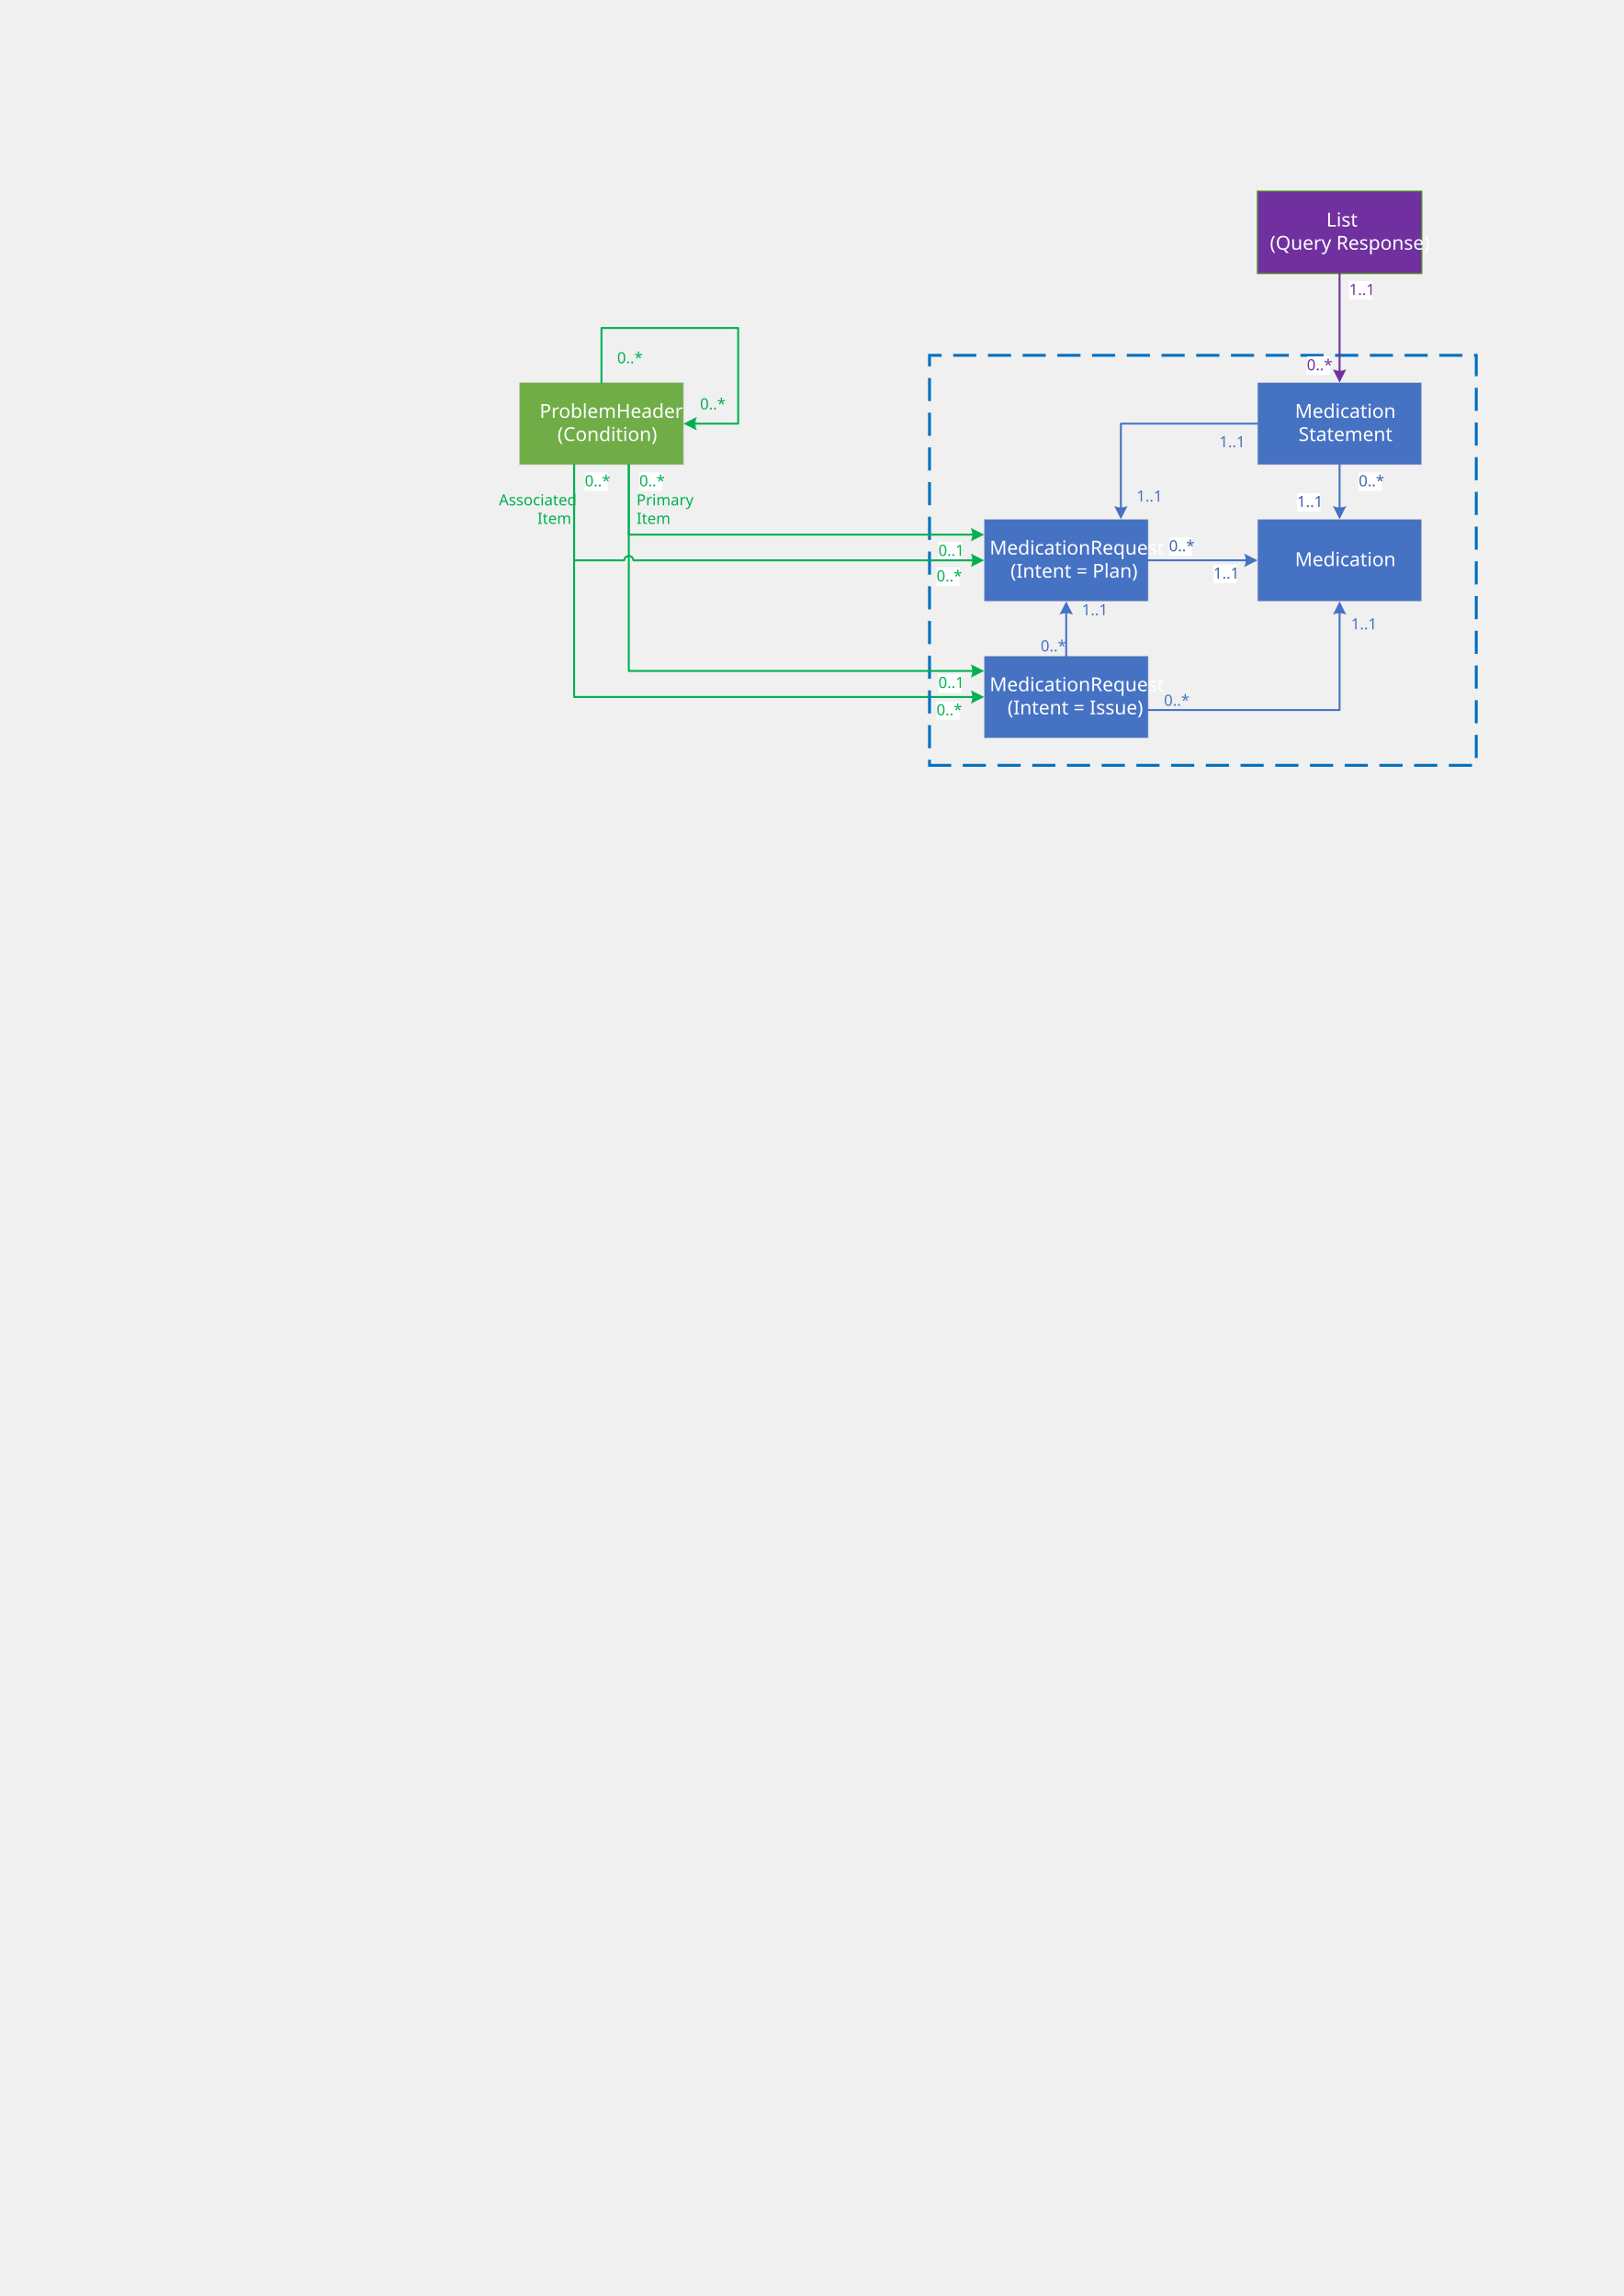
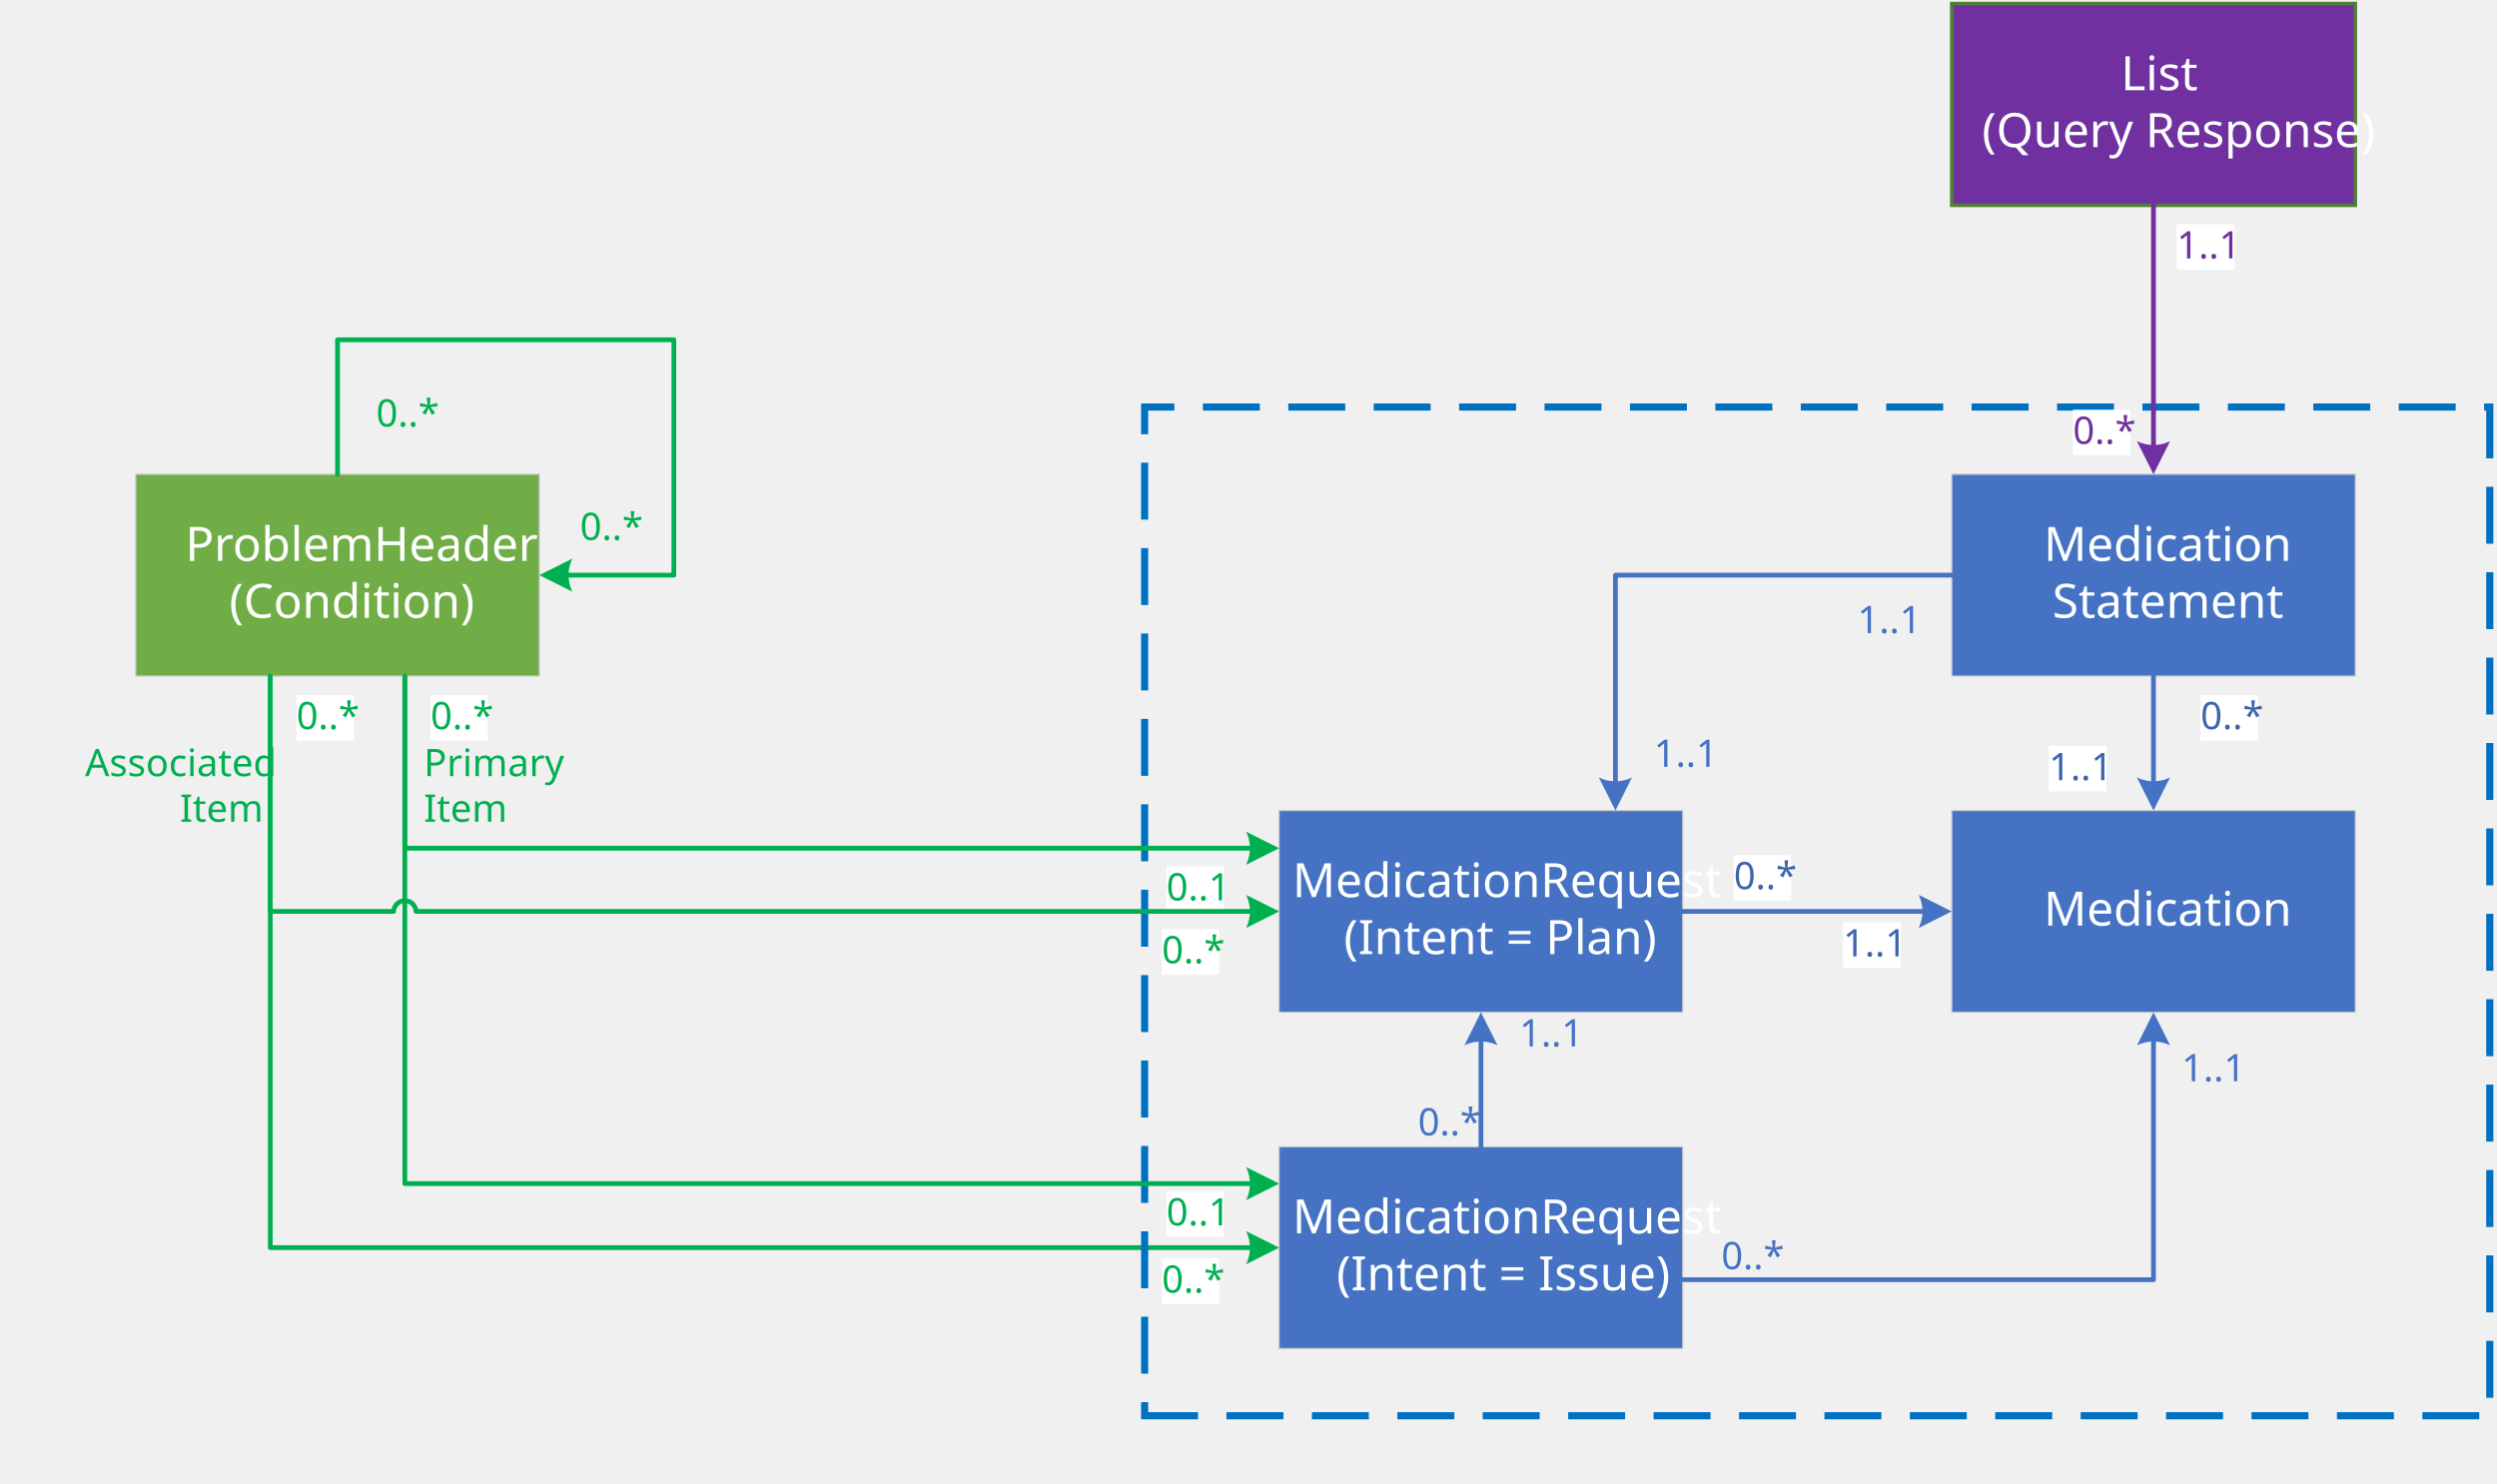
- <svg xmlns="http://www.w3.org/2000/svg" xmlns:xlink="http://www.w3.org/1999/xlink" width="11.693in" height="16.535in" viewBox="0 0 841.89 1190.55" xml:space="preserve" color-interpolation-filters="sRGB" class="st22">
+ <svg xmlns="http://www.w3.org/2000/svg" xmlns:xlink="http://www.w3.org/1999/xlink" width="7.308in" height="4.341in" viewBox="0 0 526.159 312.561" xml:space="preserve" color-interpolation-filters="sRGB" class="st21">
  <style type="text/css">
	
		.st1 {fill:#4672c4;stroke:#c8c8c8;stroke-width:0.25}
		.st2 {fill:#feffff;font-family:Calibri;font-size:0.833em}
		.st3 {font-size:1em}
		.st4 {fill:#4672c4;font-family:Calibri;font-size:0.667em}
		.st5 {marker-end:url(#mrkr5-23);stroke:#4672c4;stroke-linecap:round;stroke-linejoin:round;stroke-width:1}
		.st6 {fill:#4672c4;fill-opacity:1;stroke:#4672c4;stroke-opacity:1;stroke-width:0.284}
		.st7 {marker-start:url(#mrkr5-37);stroke:#4672c4;stroke-linecap:round;stroke-linejoin:round;stroke-width:1}
		.st8 {fill:#ffffff;stroke:none;stroke-linecap:butt;stroke-width:7.2}
		.st9 {fill:#3d64ac;font-family:Calibri;font-size:0.667em}
- 		.st10 {fill:#ffffff;stroke:none;stroke-linecap:butt}
- 		.st11 {fill:#70ad47;stroke:#c8c8c8;stroke-width:0.25}
- 		.st12 {fill:#00b050;font-family:Calibri;font-size:0.667em}
- 		.st13 {marker-start:url(#mrkr5-73);stroke:#00b050;stroke-linecap:round;stroke-linejoin:round;stroke-width:1}
- 		.st14 {fill:#00b050;fill-opacity:1;stroke:#00b050;stroke-opacity:1;stroke-width:0.284}
- 		.st15 {marker-end:url(#mrkr5-84);stroke:#00b050;stroke-linecap:round;stroke-linejoin:round;stroke-width:1}
- 		.st16 {fill:none;stroke:#0070c0;stroke-dasharray:10.5,7.5;stroke-width:1.5}
- 		.st17 {fill:none;stroke:none;stroke-width:0.25}
- 		.st18 {fill:#7030a0;stroke:#507e32;stroke-width:0.75}
- 		.st19 {fill:#7030a0;font-family:Calibri;font-size:0.667em}
- 		.st20 {marker-end:url(#mrkr5-132);stroke:#7030a0;stroke-linecap:round;stroke-linejoin:round;stroke-width:1}
- 		.st21 {fill:#7030a0;fill-opacity:1;stroke:#7030a0;stroke-opacity:1;stroke-width:0.284}
- 		.st22 {fill:none;fill-rule:evenodd;font-size:12px;overflow:visible;stroke-linecap:square;stroke-miterlimit:3}
+ 		.st10 {fill:#70ad47;stroke:#c8c8c8;stroke-width:0.25}
+ 		.st11 {fill:#00b050;font-family:Calibri;font-size:0.667em}
+ 		.st12 {marker-start:url(#mrkr5-73);stroke:#00b050;stroke-linecap:round;stroke-linejoin:round;stroke-width:1}
+ 		.st13 {fill:#00b050;fill-opacity:1;stroke:#00b050;stroke-opacity:1;stroke-width:0.284}
+ 		.st14 {marker-end:url(#mrkr5-84);stroke:#00b050;stroke-linecap:round;stroke-linejoin:round;stroke-width:1}
+ 		.st15 {fill:none;stroke:#0070c0;stroke-dasharray:10.5,7.5;stroke-width:1.5}
+ 		.st16 {fill:none;stroke:none;stroke-width:0.25}
+ 		.st17 {fill:#7030a0;stroke:#507e32;stroke-width:0.75}
+ 		.st18 {fill:#7030a0;font-family:Calibri;font-size:0.667em}
+ 		.st19 {marker-end:url(#mrkr5-132);stroke:#7030a0;stroke-linecap:round;stroke-linejoin:round;stroke-width:1}
+ 		.st20 {fill:#7030a0;fill-opacity:1;stroke:#7030a0;stroke-opacity:1;stroke-width:0.284}
+ 		.st21 {fill:none;fill-rule:evenodd;font-size:12px;overflow:visible;stroke-linecap:square;stroke-miterlimit:3}
	
	</style>
  <defs id="Markers">
    <g id="lend5">
      <path d="M 2 1 L 0 0 L 1.981 -0.993 C 1.672 -0.365 1.673 0.373 1.985 1 " style="stroke:none" />
    </g>
    <marker id="mrkr5-23" class="st6" refX="-6.16" orient="auto" markerUnits="strokeWidth" overflow="visible">
      <use xlink:href="#lend5" transform="scale(-3.52,-3.52) " />
    </marker>
    <marker id="mrkr5-37" class="st6" refX="5.8" orient="auto" markerUnits="strokeWidth" overflow="visible">
      <use xlink:href="#lend5" transform="scale(3.52) " />
    </marker>
-     <marker id="mrkr5-73" class="st14" refX="5.8" orient="auto" markerUnits="strokeWidth" overflow="visible">
+     <marker id="mrkr5-73" class="st13" refX="5.8" orient="auto" markerUnits="strokeWidth" overflow="visible">
      <use xlink:href="#lend5" transform="scale(3.52) " />
    </marker>
-     <marker id="mrkr5-84" class="st14" refX="-6.16" orient="auto" markerUnits="strokeWidth" overflow="visible">
+     <marker id="mrkr5-84" class="st13" refX="-6.16" orient="auto" markerUnits="strokeWidth" overflow="visible">
      <use xlink:href="#lend5" transform="scale(-3.52,-3.52) " />
    </marker>
-     <marker id="mrkr5-132" class="st21" refX="-6.16" orient="auto" markerUnits="strokeWidth" overflow="visible">
+     <marker id="mrkr5-132" class="st20" refX="-6.16" orient="auto" markerUnits="strokeWidth" overflow="visible">
      <use xlink:href="#lend5" transform="scale(-3.52,-3.52) " />
    </marker>
  </defs>
  <g>
-     <g id="shape1083-1" transform="translate(651.968,-949.606)">
-       <rect x="0" y="1148.03" width="85.039" height="42.52" class="st1" />
-       <text x="19.39" y="1166.29" class="st2">Medication <tspan x="21.21" dy="1.2em" class="st3">Statement</tspan>
-       </text>
-     </g>
-     <g id="shape1084-5" transform="translate(510.236,-878.74)">
-       <rect x="0" y="1148.03" width="85.039" height="42.52" class="st1" />
-       <text x="2.81" y="1166.29" class="st2">MedicationRequest <tspan x="13.63" dy="1.2em" class="st3">(Intent = Plan)</tspan>
-       </text>
-     </g>
-     <g id="shape1085-9" transform="translate(510.236,-807.874)">
-       <rect x="0" y="1148.03" width="85.039" height="42.52" class="st1" />
-       <text x="2.81" y="1166.29" class="st2">MedicationRequest <tspan x="12.1" dy="1.2em" class="st3">(Intent = Issue)</tspan>
-       </text>
-     </g>
-     <g id="group1086-13" transform="translate(651.968,-970.866)">
+     <g id="shape1083-1" transform="translate(411.274,-170.079)">
+       <rect x="0" y="270.041" width="85.039" height="42.52" class="st1" />
+       <text x="19.39" y="288.3" class="st2">Medication <tspan x="21.21" dy="1.2em" class="st3">Statement</tspan>
+       </text>
+     </g>
+     <g id="shape1084-5" transform="translate(269.541,-99.2126)">
+       <rect x="0" y="270.041" width="85.039" height="42.52" class="st1" />
+       <text x="2.81" y="288.3" class="st2">MedicationRequest <tspan x="13.63" dy="1.2em" class="st3">(Intent = Plan)</tspan>
+       </text>
+     </g>
+     <g id="shape1085-9" transform="translate(269.541,-28.3465)">
+       <rect x="0" y="270.041" width="85.039" height="42.52" class="st1" />
+       <text x="2.81" y="288.3" class="st2">MedicationRequest <tspan x="12.1" dy="1.2em" class="st3">(Intent = Issue)</tspan>
+       </text>
+     </g>
+     <g id="group1086-13" transform="translate(411.274,-191.339)">
      <g id="shape1087-14" transform="translate(-20.779,14.6146)">
-         <text x="0.91" y="1188.15" class="st4">1..1</text>
+         <text x="0.91" y="310.16" class="st4">1..1</text>
      </g>
      <g id="shape1088-16" transform="translate(-63.6734,42.7882)">
-         <text x="0.91" y="1188.15" class="st4">1..1</text>
+         <text x="0.91" y="310.16" class="st4">1..1</text>
      </g>
      <g id="shape1086-18">
-         <path d="M0 1190.55 L-70.87 1190.55 L-70.87 1234" class="st5" />
-       </g>
-     </g>
-     <g id="shape1089-24" transform="translate(651.968,-878.74)">
-       <rect x="0" y="1148.03" width="85.039" height="42.52" class="st1" />
-       <text x="19.39" y="1172.29" class="st2">Medication</text>
-     </g>
-     <g id="group1090-27" transform="translate(694.488,-878.74)">
+         <path d="M0 312.56 L-70.87 312.56 L-70.87 356.01" class="st5" />
+       </g>
+     </g>
+     <g id="shape1089-24" transform="translate(411.274,-99.2126)">
+       <rect x="0" y="270.041" width="85.039" height="42.52" class="st1" />
+       <text x="19.39" y="294.3" class="st2">Medication</text>
+     </g>
+     <g id="group1090-27" transform="translate(453.793,-99.2126)">
      <g id="shape1091-28" transform="translate(5.01099,16.9481)">
-         <text x="0.91" y="1188.15" class="st4">1..1</text>
+         <text x="0.91" y="310.16" class="st4">1..1</text>
      </g>
      <g id="shape1092-30" transform="translate(-91.9847,56.5478)">
-         <text x="0.91" y="1188.15" class="st4">0..*</text>
+         <text x="0.91" y="310.16" class="st4">0..*</text>
      </g>
      <g id="shape1090-32">
-         <path d="M0 1196.35 L0 1196.71 L0 1246.91 L-99.21 1246.91" class="st7" />
-       </g>
-     </g>
-     <g id="group1093-38" transform="translate(651.968,-892.913)">
+         <path d="M0 318.36 L0 318.72 L0 368.92 L-99.21 368.92" class="st7" />
+       </g>
+     </g>
+     <g id="group1093-38" transform="translate(411.274,-113.386)">
      <g id="shape1094-39" transform="translate(-27.8223,8.80178)">
-         <rect x="4.906" y="1176.95" width="12.149" height="9.6" class="st8" />
-         <text x="4.91" y="1184.15" class="st9">1..1</text>
+         <rect x="4.906" y="298.959" width="12.149" height="9.6" class="st8" />
+         <text x="4.91" y="306.16" class="st9">1..1</text>
      </g>
      <g id="shape1095-42" transform="translate(-50.8315,-5.37145)">
-         <rect x="4.906" y="1176.95" width="12.078" height="9.6" class="st10" />
-         <text x="4.91" y="1184.15" class="st9">0..*</text>
+         <rect x="4.906" y="298.959" width="12.078" height="9.6" class="st8" />
+         <text x="4.91" y="306.16" class="st9">0..*</text>
      </g>
      <g id="shape1093-45">
-         <path d="M-5.8 1183.46 L-6.16 1183.46 L-56.69 1183.46" class="st7" />
-       </g>
-     </g>
-     <g id="shape1099-50" transform="translate(269.291,-949.606)">
-       <rect x="0" y="1148.03" width="85.039" height="42.52" class="st11" />
-       <text x="10.44" y="1166.29" class="st2">ProblemHeader <tspan x="19.7" dy="1.2em" class="st3">(Condition)</tspan>
-       </text>
-     </g>
-     <g id="group1100-54" transform="translate(545.669,-878.74)">
+         <path d="M-5.8 305.47 L-6.16 305.47 L-56.69 305.47" class="st7" />
+       </g>
+     </g>
+     <g id="shape1099-50" transform="translate(28.5965,-170.079)">
+       <rect x="0" y="270.041" width="85.039" height="42.52" class="st10" />
+       <text x="10.44" y="288.3" class="st2">ProblemHeader <tspan x="19.7" dy="1.2em" class="st3">(Condition)</tspan>
+       </text>
+     </g>
+     <g id="group1100-54" transform="translate(304.974,-99.2126)">
      <g id="shape1101-55" transform="translate(14.2794,9.60356)">
-         <text x="0.91" y="1188.15" class="st4">1..1</text>
+         <text x="0.91" y="310.16" class="st4">1..1</text>
      </g>
      <g id="shape1102-57" transform="translate(-7.08661,28.3465)">
-         <text x="0.91" y="1188.15" class="st4">0..*</text>
+         <text x="0.91" y="310.16" class="st4">0..*</text>
      </g>
      <g id="shape1100-59">
-         <path d="M7.09 1196.35 L7.09 1196.71 L7.09 1218.9" class="st7" />
-       </g>
-     </g>
-     <g id="group1106-64" transform="translate(510.236,-829.134)">
+         <path d="M7.09 318.36 L7.09 318.72 L7.09 340.91" class="st7" />
+       </g>
+     </g>
+     <g id="group1106-64" transform="translate(269.541,-49.6063)">
      <g id="shape1107-65" transform="translate(-29.6348,15.8884)">
-         <rect x="4.906" y="1176.95" width="12.078" height="9.6" class="st8" />
-         <text x="4.91" y="1184.15" class="st12">0..*</text>
+         <rect x="4.906" y="298.959" width="12.078" height="9.6" class="st8" />
+         <text x="4.91" y="306.16" class="st11">0..*</text>
      </g>
      <g id="shape1106-68">
-         <path d="M-5.8 1190.55 L-6.16 1190.55 L-212.6 1190.55 L-212.6 1070.08" class="st13" />
-       </g>
-     </g>
-     <g id="group1149-74" transform="translate(311.811,-992.126)">
+         <path d="M-5.8 312.56 L-6.16 312.56 L-212.6 312.56 L-212.6 192.09" class="st12" />
+       </g>
+     </g>
+     <g id="group1149-74" transform="translate(71.1161,-212.598)">
      <g id="shape1150-75" transform="translate(7.22793,-7.66847)">
-         <text x="0.91" y="1188.15" class="st12">0..*</text>
+         <text x="0.91" y="310.16" class="st11">0..*</text>
      </g>
      <g id="shape1151-77" transform="translate(50.1882,16.2488)">
-         <text x="0.91" y="1188.15" class="st12">0..*</text>
+         <text x="0.91" y="310.16" class="st11">0..*</text>
      </g>
      <g id="shape1149-79">
-         <path d="M0 1190.55 L0 1162.2 L70.87 1162.2 L70.87 1211.81 L48.68 1211.81" class="st15" />
-       </g>
-     </g>
-     <g id="shape1153-85" transform="translate(481.89,-793.701)">
-       <path d="M0 1190.55 L283.46 1190.55 L283.46 977.95 L0 977.95 L0 1190.55 Z" class="st16" />
-     </g>
-     <g id="group1164-87" transform="translate(510.236,-842.632)">
+         <path d="M0 312.56 L0 284.21 L70.87 284.21 L70.87 333.82 L48.68 333.82" class="st14" />
+       </g>
+     </g>
+     <g id="shape1153-85" transform="translate(241.195,-14.1732)">
+       <path d="M0 312.56 L283.46 312.56 L283.46 99.96 L0 99.96 L0 312.56 Z" class="st15" />
+     </g>
+     <g id="group1164-87" transform="translate(269.541,-63.1046)">
      <g id="shape1165-88" transform="translate(-28.6726,15.2135)">
-         <rect x="4.906" y="1176.95" width="12.149" height="9.6" class="st8" />
-         <text x="4.91" y="1184.15" class="st12">0..1</text>
+         <rect x="4.906" y="298.959" width="12.149" height="9.6" class="st8" />
+         <text x="4.91" y="306.16" class="st11">0..1</text>
      </g>
      <g id="shape1164-91">
-         <path d="M-5.8 1190.55 L-6.16 1190.55 L-184.25 1190.55 L-184.25 1083.58" class="st13" />
-       </g>
-     </g>
-     <g id="shape1168-96" transform="translate(325.984,-916.773)">
-       <rect x="0" y="1171.89" width="56.693" height="18.66" class="st17" />
-       <text x="4" y="1178.82" class="st12">Primary <tspan x="4" dy="1.2em" class="st3">Item</tspan>
-       </text>
-     </g>
-     <g id="shape1169-100" transform="translate(240.945,-916.773)">
-       <rect x="0" y="1171.89" width="56.693" height="18.66" class="st17" />
-       <text x="17.67" y="1178.82" class="st12">Associated <tspan x="37.63" dy="1.2em" class="st3">Item</tspan>
-       </text>
-     </g>
-     <g id="group1189-104" transform="translate(701.575,-921.26)">
-       <g id="shape1190-105" transform="translate(-34.0585,0)">
-         <rect x="4.906" y="1176.95" width="12.149" height="9.6" class="st8" />
-         <text x="4.91" y="1184.15" class="st9">1..1</text>
+         <path d="M-5.8 312.56 L-6.16 312.56 L-184.25 312.56 L-184.25 205.59" class="st12" />
+       </g>
+     </g>
+     <g id="shape1168-96" transform="translate(85.2894,-137.245)">
+       <rect x="0" y="293.901" width="56.693" height="18.66" class="st16" />
+       <text x="4" y="300.83" class="st11">Primary <tspan x="4" dy="1.2em" class="st3">Item</tspan>
+       </text>
+     </g>
+     <g id="shape1169-100" transform="translate(0.25,-137.245)">
+       <rect x="0" y="293.901" width="56.693" height="18.66" class="st16" />
+       <text x="17.67" y="300.83" class="st11">Associated <tspan x="37.63" dy="1.2em" class="st3">Item</tspan>
+       </text>
+     </g>
+     <g id="group1189-104" transform="translate(460.88,-141.732)">
+       <g id="shape1190-105" transform="translate(-34.0585,1.7053E-13)">
+         <rect x="4.906" y="298.959" width="12.149" height="9.6" class="st8" />
+         <text x="4.91" y="306.16" class="st9">1..1</text>
      </g>
      <g id="shape1191-108" transform="translate(-2.07562,-10.7429)">
-         <rect x="4.906" y="1176.95" width="12.078" height="9.6" class="st8" />
-         <text x="4.91" y="1184.15" class="st9">0..*</text>
+         <rect x="4.906" y="298.959" width="12.078" height="9.6" class="st8" />
+         <text x="4.91" y="306.16" class="st9">0..*</text>
      </g>
      <g id="shape1189-111">
-         <path d="M-7.09 1184.75 L-7.09 1184.39 L-7.09 1162.2" class="st7" />
-       </g>
-     </g>
-     <g id="shape1192-116" transform="translate(651.968,-1048.82)">
-       <rect x="0" y="1148.03" width="85.039" height="42.52" class="st18" />
-       <text x="35.64" y="1166.29" class="st2">List <tspan x="6.38" dy="1.2em" class="st3">(Query Response)</tspan>
-       </text>
-     </g>
-     <g id="group1193-120" transform="translate(701.575,-1048.82)">
+         <path d="M-7.09 306.76 L-7.09 306.4 L-7.09 284.21" class="st7" />
+       </g>
+     </g>
+     <g id="shape1192-116" transform="translate(411.274,-269.291)">
+       <rect x="0" y="270.041" width="85.039" height="42.52" class="st17" />
+       <text x="35.64" y="288.3" class="st2">List <tspan x="6.38" dy="1.2em" class="st3">(Query Response)</tspan>
+       </text>
+     </g>
+     <g id="group1193-120" transform="translate(460.88,-269.291)">
      <g id="shape1194-121" transform="translate(-7.08661,17.6036)">
-         <rect x="4.906" y="1176.95" width="12.149" height="9.6" class="st8" />
-         <text x="4.91" y="1184.15" class="st19">1..1</text>
+         <rect x="4.906" y="298.959" width="12.149" height="9.6" class="st8" />
+         <text x="4.91" y="306.16" class="st18">1..1</text>
      </g>
      <g id="shape1195-124" transform="translate(-28.9772,56.6929)">
-         <rect x="4.906" y="1176.95" width="12.078" height="9.6" class="st8" />
-         <text x="4.91" y="1184.15" class="st19">0..*</text>
+         <rect x="4.906" y="298.959" width="12.078" height="9.6" class="st8" />
+         <text x="4.91" y="306.16" class="st18">0..*</text>
      </g>
      <g id="shape1193-127">
-         <path d="M-7.09 1190.55 L-7.09 1241.08" class="st20" />
-       </g>
-     </g>
-     <g id="group1196-133" transform="translate(510.236,-913.323)">
+         <path d="M-7.09 312.56 L-7.09 363.09" class="st19" />
+       </g>
+     </g>
+     <g id="group1196-133" transform="translate(269.541,-133.795)">
      <g id="shape1197-134" transform="translate(-28.6726,17.4084)">
-         <rect x="4.906" y="1176.95" width="12.149" height="9.6" class="st8" />
-         <text x="4.91" y="1184.15" class="st12">0..1</text>
+         <rect x="4.906" y="298.959" width="12.149" height="9.6" class="st8" />
+         <text x="4.91" y="306.16" class="st11">0..1</text>
      </g>
      <g id="shape1198-137" transform="translate(-183.727,-18.6799)">
-         <rect x="4.906" y="1176.95" width="12.078" height="9.6" class="st8" />
-         <text x="4.91" y="1184.15" class="st12">0..*</text>
+         <rect x="4.906" y="298.959" width="12.078" height="9.6" class="st8" />
+         <text x="4.91" y="306.16" class="st11">0..*</text>
      </g>
      <g id="shape1196-140">
-         <path d="M-5.8 1190.55 L-6.16 1190.55 L-184.25 1190.55 L-184.25 1154.27" class="st13" />
-       </g>
-     </g>
-     <g id="group1199-145" transform="translate(510.236,-900)">
+         <path d="M-5.8 312.56 L-6.16 312.56 L-184.25 312.56 L-184.25 276.28" class="st12" />
+       </g>
+     </g>
+     <g id="group1199-145" transform="translate(269.541,-120.472)">
      <g id="shape1200-146" transform="translate(-29.6348,17.3368)">
-         <rect x="4.906" y="1176.95" width="12.078" height="9.6" class="st8" />
-         <text x="4.91" y="1184.15" class="st12">0..*</text>
+         <rect x="4.906" y="298.959" width="12.078" height="9.6" class="st8" />
+         <text x="4.91" y="306.16" class="st11">0..*</text>
      </g>
      <g id="shape1201-149" transform="translate(-211.993,-32.0027)">
-         <rect x="4.906" y="1176.95" width="12.078" height="9.6" class="st8" />
-         <text x="4.91" y="1184.15" class="st12">0..*</text>
+         <rect x="4.906" y="298.959" width="12.078" height="9.6" class="st8" />
+         <text x="4.91" y="306.16" class="st11">0..*</text>
      </g>
      <g id="shape1199-152">
-         <path d="M-5.8 1190.55 L-6.16 1190.55 L-181.89 1190.55 A2.362 2.362 -180 0 0 -186.61 1190.55 L-212.6 1190.55 L-212.6         1140.94" class="st13" />
+         <path d="M-5.8 312.56 L-6.16 312.56 L-181.89 312.56 A2.362 2.362 -180 0 0 -186.61 312.56 L-212.6 312.56 L-212.6         262.95" class="st12" />
      </g>
    </g>
  </g>
</svg>
